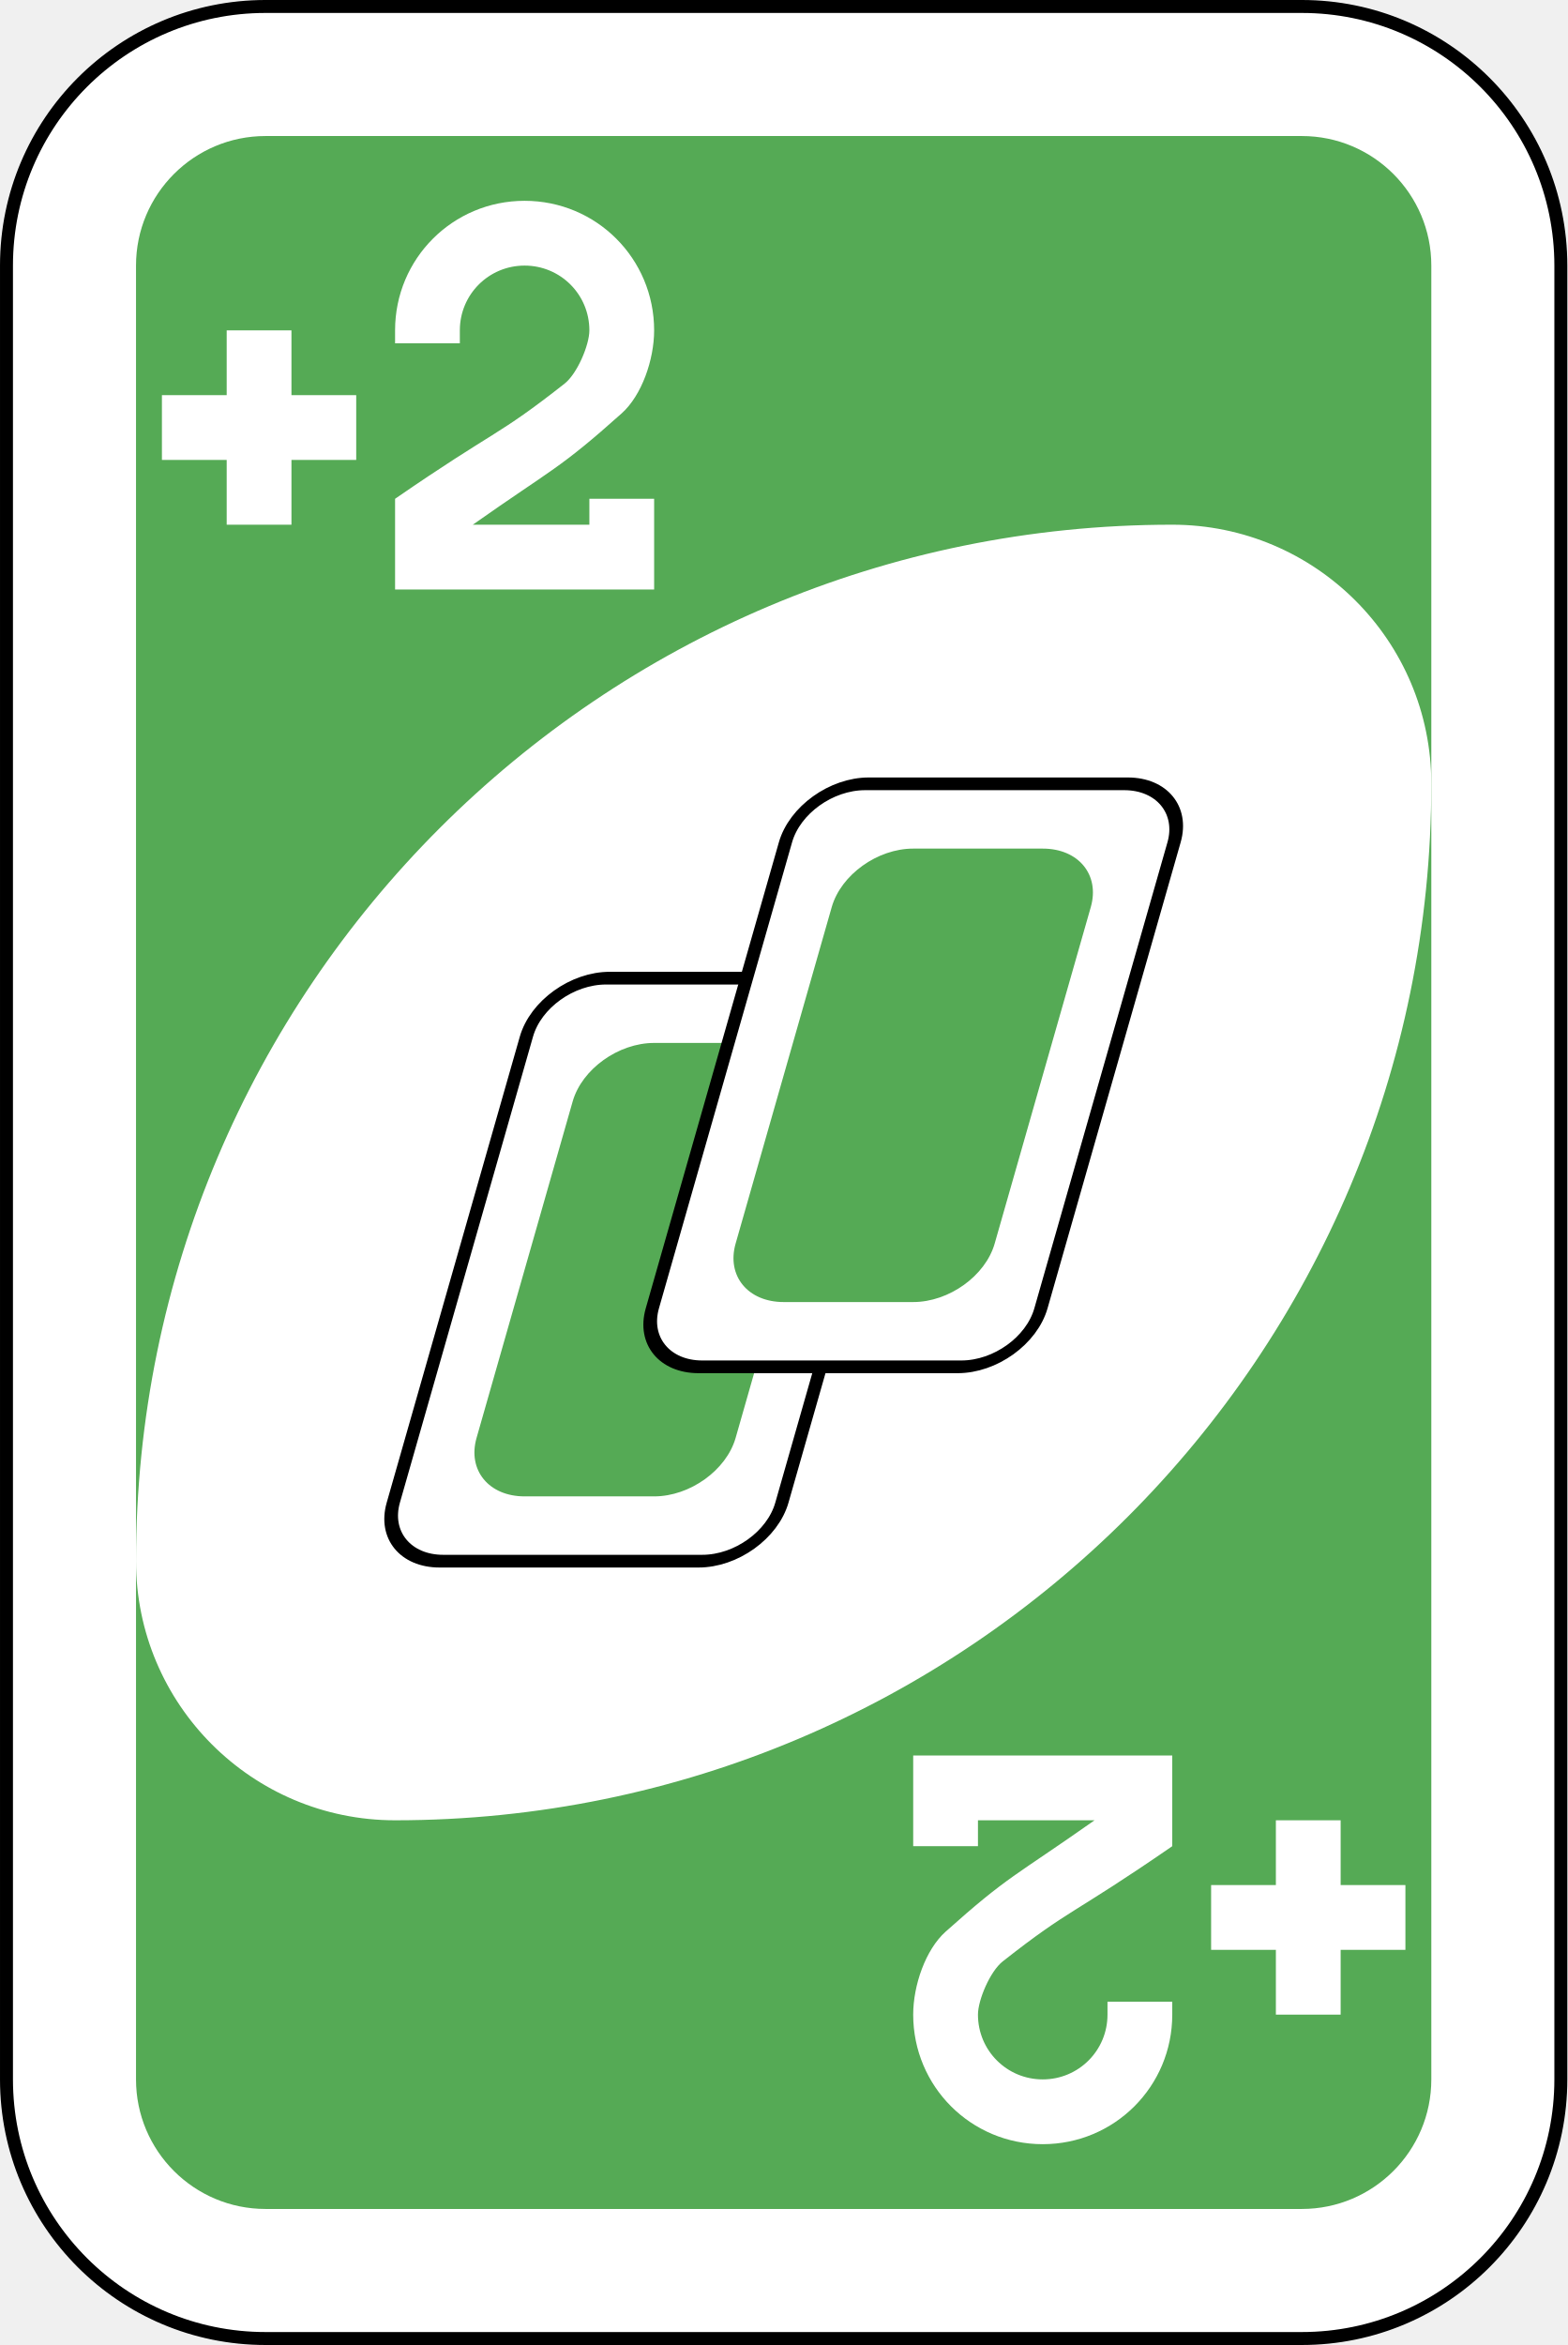
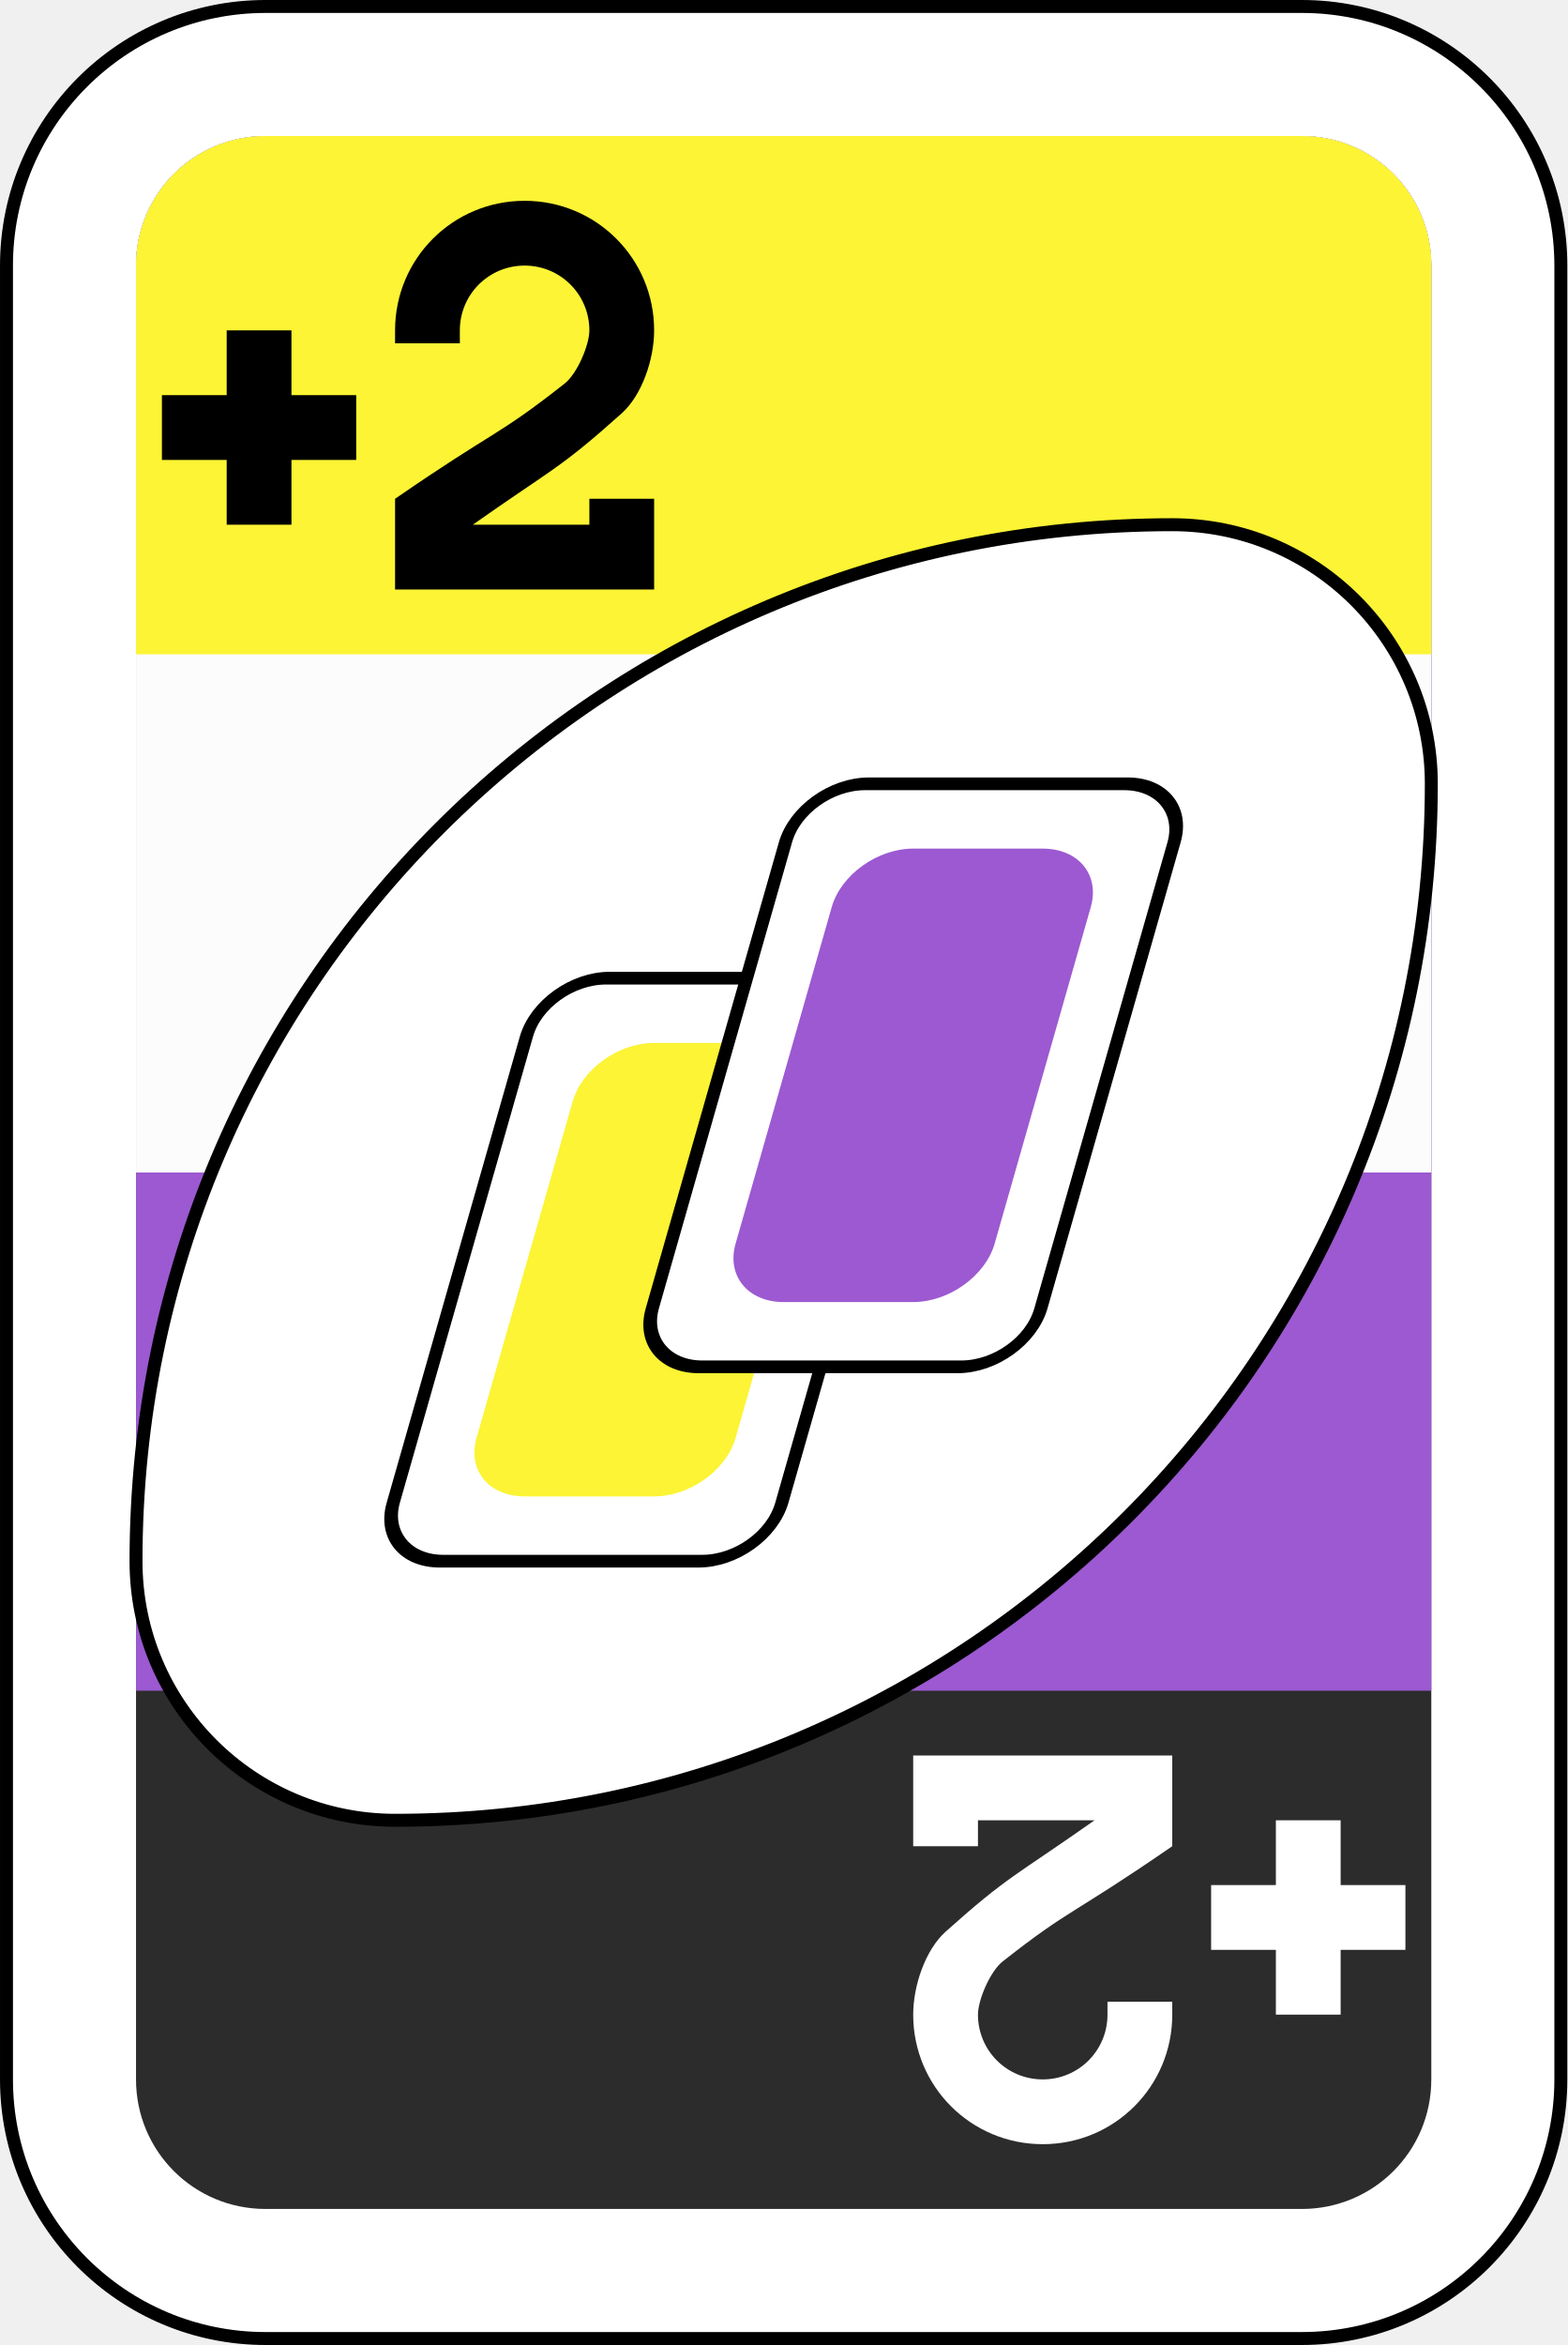
<svg xmlns="http://www.w3.org/2000/svg" width="68.298mm" height="102.164mm" viewBox="0 0 242 362" id="svg6717" version="1.1">
  <defs id="defs6719" />
  <g id="layer1" transform="translate(-236.1428,-337.0765)">
-     <g id="g9446-1" transform="matrix(4,0,0,4,-3422.857,-3151.372)">
-       <rect style="fill:#ffffff;fill-opacity:1;fill-rule:evenodd;stroke:#000000;stroke-width:0.5;stroke-miterlimit:4;stroke-dasharray:none" id="rect2987-8-5-81-7-5-7-3" y="872.362" x="915" ry="10" rx="10" height="90" width="60" />
-       <rect style="fill:#55aa55;fill-opacity:1;fill-rule:evenodd;stroke:none" id="rect3757-26-33-5-2-8-4-6" y="877.362" x="920" ry="5" rx="5" height="80" width="50" />
-       <path style="fill:#ffffff;fill-opacity:1;fill-rule:evenodd;stroke:none" id="path3773-0-4-8-4-60-3-86-29-2-7-7" d="m 960,892.362 c -22.091,0 -40,17.909 -40,40 0,5.523 4.477,10 10,10 22.091,0 40,-17.909 40,-40 0,-5.523 -4.477,-10 -10,-10 z" />
-       <rect style="fill:#ffffff;fill-opacity:1;fill-rule:evenodd;stroke:#000000;stroke-width:0.51;stroke-miterlimit:4;stroke-dasharray:none" id="rect6095-5-7-3-8" transform="matrix(1,0,-0.2747218,0.9615237,0,0)" y="946.271" x="1195.676" ry="2.348" rx="2.5" height="23.4" width="15" />
-       <rect style="fill:#55aa55;fill-opacity:1;fill-rule:evenodd;stroke:none" id="rect6097-3-9-4-9" transform="matrix(1,0,-0.2747218,0.9615237,0,0)" y="948.871" x="1198.176" ry="2.348" rx="2.5" height="18.2" width="10" />
-       <rect style="fill:#ffffff;fill-opacity:1;fill-rule:evenodd;stroke:#000000;stroke-width:0.51;stroke-miterlimit:4;stroke-dasharray:none" id="rect6095-1-6-0-5" transform="matrix(1,0,-0.2747218,0.9615237,0,0)" y="938.471" x="1203.533" ry="2.348" rx="2.5" height="23.4" width="15" />
-       <rect style="fill:#55aa55;fill-opacity:1;fill-rule:evenodd;stroke:none" id="rect6097-8-1-8-5" transform="matrix(1,0,-0.2747218,0.9615237,0,0)" y="941.071" x="1206.033" ry="2.348" rx="2.5" height="18.2" width="10" />
-       <path style="fill:#ffffff;fill-opacity:1;fill-rule:evenodd;stroke:none" id="rect5649-4-2-7-8-5" d="m 923.5,884.862 0,2.5 -2.5,0 0,2.5 2.5,0 0,2.5 2.5,0 0,-2.5 2.5,0 0,-2.5 -2.5,0 0,-2.5 -2.5,0 z" />
-       <path style="fill:#ffffff;fill-opacity:1;stroke:none" id="rect3163-52-9-8-1-1-2-7-3-6-0-9-5-9-2-6-6" d="m 935,879.862 c -2.77,0 -5,2.23 -5,5 l 0,0.5 2.5,0 0,-0.5 c 0,-1.385 1.115,-2.5 2.5,-2.5 1.385,0 2.5,1.115 2.5,2.5 0,0.564 -0.468,1.67 -0.956,2.055 -2.652,2.087 -2.624,1.743 -6.544,4.445 l 0,3.5 5,0 5,0 0,-2.5 0,-1 -2.5,0 0,1 -2.5,0 -2,0 c 3.095,-2.179 3.321,-2.127 5.747,-4.297 0.777,-0.695 1.253,-2.076 1.253,-3.203 0,-2.77 -2.23,-5 -5,-5 z" />
-       <path style="fill:#ffffff;fill-opacity:1;fill-rule:evenodd;stroke:none" id="rect5649-4-2-7-0-7-6" d="m 966.5,949.862 0,-2.5 2.5,0 0,-2.5 -2.5,0 0,-2.5 -2.5,0 0,2.5 -2.5,0 0,2.5 2.5,0 0,2.5 2.5,0 z" />
-       <path style="fill:#ffffff;fill-opacity:1;stroke:none" id="rect3163-52-9-8-1-1-2-7-3-6-0-9-5-9-2-2-0-3" d="m 955,954.862 c 2.77,0 5,-2.23 5,-5 l 0,-0.5 -2.5,0 0,0.5 c 0,1.385 -1.115,2.5 -2.5,2.5 -1.385,0 -2.5,-1.115 -2.5,-2.5 0,-0.564 0.468,-1.67 0.956,-2.054 2.652,-2.087 2.624,-1.743 6.544,-4.446 l 0,-3.5 -5,0 -5,0 0,2.5 0,1 2.5,0 0,-1 2.5,0 2,0 c -3.095,2.179 -3.321,2.127 -5.747,4.297 -0.777,0.695 -1.253,2.075 -1.253,3.203 0,2.77 2.23,5 5,5 z" />
+     <rect style="fill:#ffffff;fill-opacity:1;fill-rule:evenodd;stroke:#000000;stroke-width:2;stroke-miterlimit:4;stroke-dasharray:none" id="rect2987-8-5-81-7-5-7-3" y="338.076" x="237.143" ry="40" rx="40" height="360" width="240" />
+     <g id="g926" transform="matrix(0.6666656,0,0,1.599999,257.1428,358.0764)">
+       <path id="path906" style="fill:#2c2c2c;fill-opacity:1;stroke-width:1.102" d="m 43.732,22.4 c -11.819,0 -21.332,9.513 -21.332,21.332 V 342.4 c 0,11.819 9.513,21.332 21.332,21.332 H 214.4 c 11.819,0 21.332,-9.513 21.332,-21.332 V 43.732 c 0,-11.819 -9.513,-21.332 -21.332,-21.332 z" transform="matrix(1.406252,0,0,0.5859381,-31.49997,-13.12499)" />
+       <path id="path908" style="fill:#9c59d1;fill-opacity:1;stroke-width:1.102" d="m 43.732,22.4 c -11.819,0 -21.332,9.513 -21.332,21.332 V 278.4 H 235.732 V 43.732 c 0,-11.819 -9.513,-21.332 -21.332,-21.332 z" transform="matrix(1.406252,0,0,0.5859381,-31.49997,-13.12499)" />
+       <path id="path910" style="fill:#fcfcfc;fill-opacity:1;stroke-width:1.102" d="m 43.732,22.4 c -11.819,0 -21.332,9.513 -21.332,21.332 V 193.066 H 235.732 V 43.732 c 0,-11.819 -9.513,-21.332 -21.332,-21.332 z" transform="matrix(1.406252,0,0,0.5859381,-31.49997,-13.12499)" />
+       <path id="path912" style="fill:#fcf434;fill-opacity:1;stroke-width:1.102" d="m 43.732,22.4 c -11.819,0 -21.332,9.513 -21.332,21.332 V 107.732 H 235.732 V 43.732 c 0,-11.819 -9.513,-21.332 -21.332,-21.332 z" transform="matrix(1.406252,0,0,0.5859381,-31.49997,-13.12499)" />
    </g>
+     <path style="fill:#ffffff;fill-opacity:1;fill-rule:evenodd;stroke:#000000;stroke-width:2;stroke-miterlimit:4;stroke-dasharray:none;stroke-opacity:1" id="path3773-0-4-8-4-60-3-86-29-2-7-7" d="m 417.143,418.076 c -88.366,0 -160,71.634 -160,160 0,22.091 17.909,40 40,40 88.366,0 160,-71.634 160,-160 0,-22.091 -17.909,-40 -40,-40 z" />
+     <rect style="fill:#ffffff;fill-opacity:1;fill-rule:evenodd;stroke:#000000;stroke-width:2.04;stroke-miterlimit:4;stroke-dasharray:none" id="rect6095-5-7-3-8" transform="matrix(1,0,-0.2747219,0.9615237,0,0)" y="507.607" x="459.451" ry="9.391" rx="10" height="93.601" width="60" />
+     <rect style="fill:#fcf434;fill-opacity:1;fill-rule:evenodd;stroke:none;stroke-width:4" id="rect6097-3-9-4-9" transform="matrix(1,0,-0.2747219,0.9615237,0,0)" y="518.007" x="469.451" ry="9.391" rx="10" height="72.801" width="40" />
+     <rect style="fill:#ffffff;fill-opacity:1;fill-rule:evenodd;stroke:#000000;stroke-width:2.04;stroke-miterlimit:4;stroke-dasharray:none" id="rect6095-1-6-0-5" transform="matrix(1,0,-0.2747219,0.9615237,0,0)" y="476.407" x="490.879" ry="9.391" rx="10" height="93.601" width="60" />
+     <rect style="fill:#9c59d1;fill-opacity:1;fill-rule:evenodd;stroke:none;stroke-width:4" id="rect6097-8-1-8-5" transform="matrix(1,0,-0.2747219,0.9615237,0,0)" y="486.807" x="500.879" ry="9.391" rx="10" height="72.801" width="40" />
+     <path style="fill:#000000;fill-opacity:1;fill-rule:evenodd;stroke:none;stroke-width:4" id="rect5649-4-2-7-8-5" d="m 271.143,388.076 v 10 h -10 v 10 h 10 v 10 h 10 v -10 h 10 v -10 h -10 v -10 z" />
+     <path style="fill:#000000;fill-opacity:1;stroke:none;stroke-width:4" id="rect3163-52-9-8-1-1-2-7-3-6-0-9-5-9-2-6-6" d="m 317.143,368.076 c -11.08,0 -20,8.92 -20,20 v 2 h 10 v -2 c 0,-5.54 4.46,-10 10,-10 5.54,0 10,4.46 10,10 0,2.255 -1.871,6.68 -3.825,8.218 -10.61,8.35 -10.498,6.971 -26.175,17.782 v 14 h 20 20 v -10 -4 h -10 v 4 h -10 -8 c 12.38,-8.717 13.285,-8.506 22.986,-17.187 3.108,-2.782 5.014,-8.302 5.014,-12.813 0,-11.08 -8.92,-20 -20,-20 z" />
+     <path style="fill:#ffffff;fill-opacity:1;fill-rule:evenodd;stroke:none;stroke-width:4" id="rect5649-4-2-7-0-7-6" d="m 443.143,648.077 v -10 h 10 v -10 h -10 v -10 h -10 v 10 h -10 v 10 h 10 v 10 z" />
+     <path style="fill:#ffffff;fill-opacity:1;stroke:none;stroke-width:4" id="rect3163-52-9-8-1-1-2-7-3-6-0-9-5-9-2-2-0-3" d="m 397.143,668.077 c 11.08,0 20,-8.92 20,-20 v -2 h -10 v 2 c 0,5.54 -4.46,10 -10,10 -5.54,0 -10,-4.46 -10,-10 0,-2.255 1.871,-6.68 3.825,-8.218 10.61,-8.35 10.498,-6.971 26.175,-17.782 v -14 h -20 -20 v 10 4 h 10 v -4 h 10 8 c -12.38,8.718 -13.285,8.506 -22.986,17.188 -3.108,2.782 -5.014,8.302 -5.014,12.812 0,11.08 8.92,20 20,20 z" />
  </g>
</svg>
